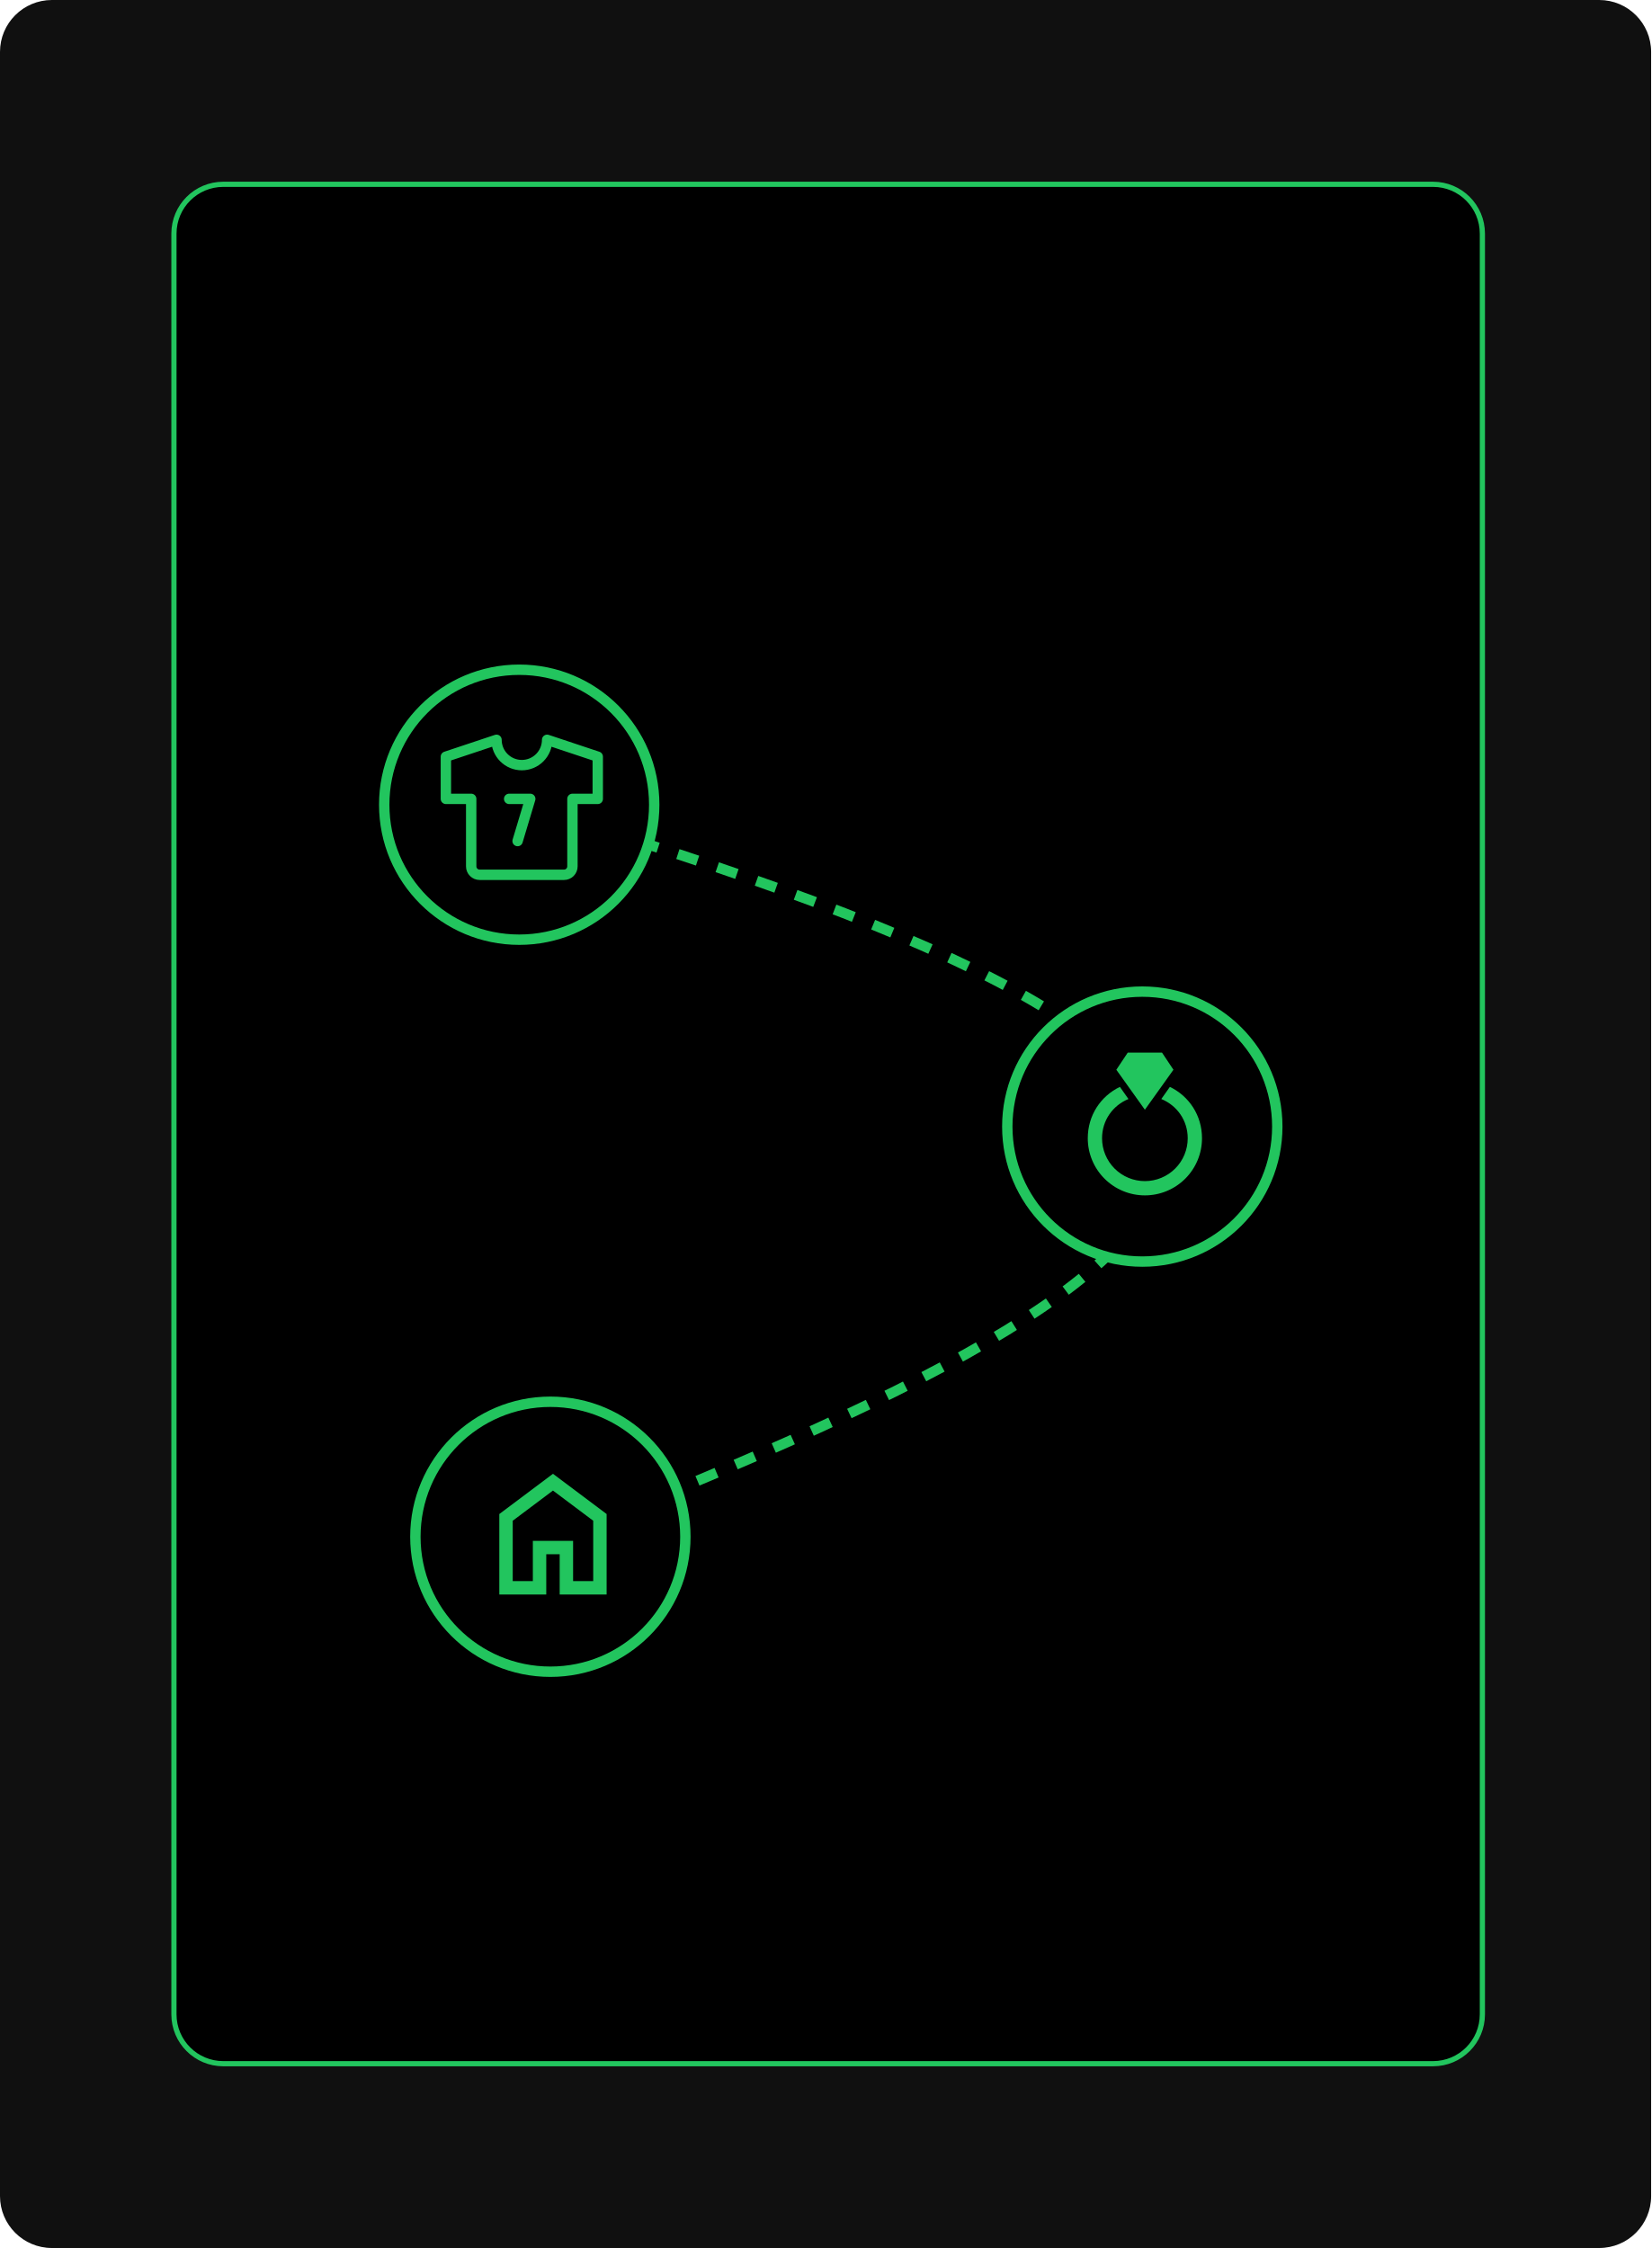
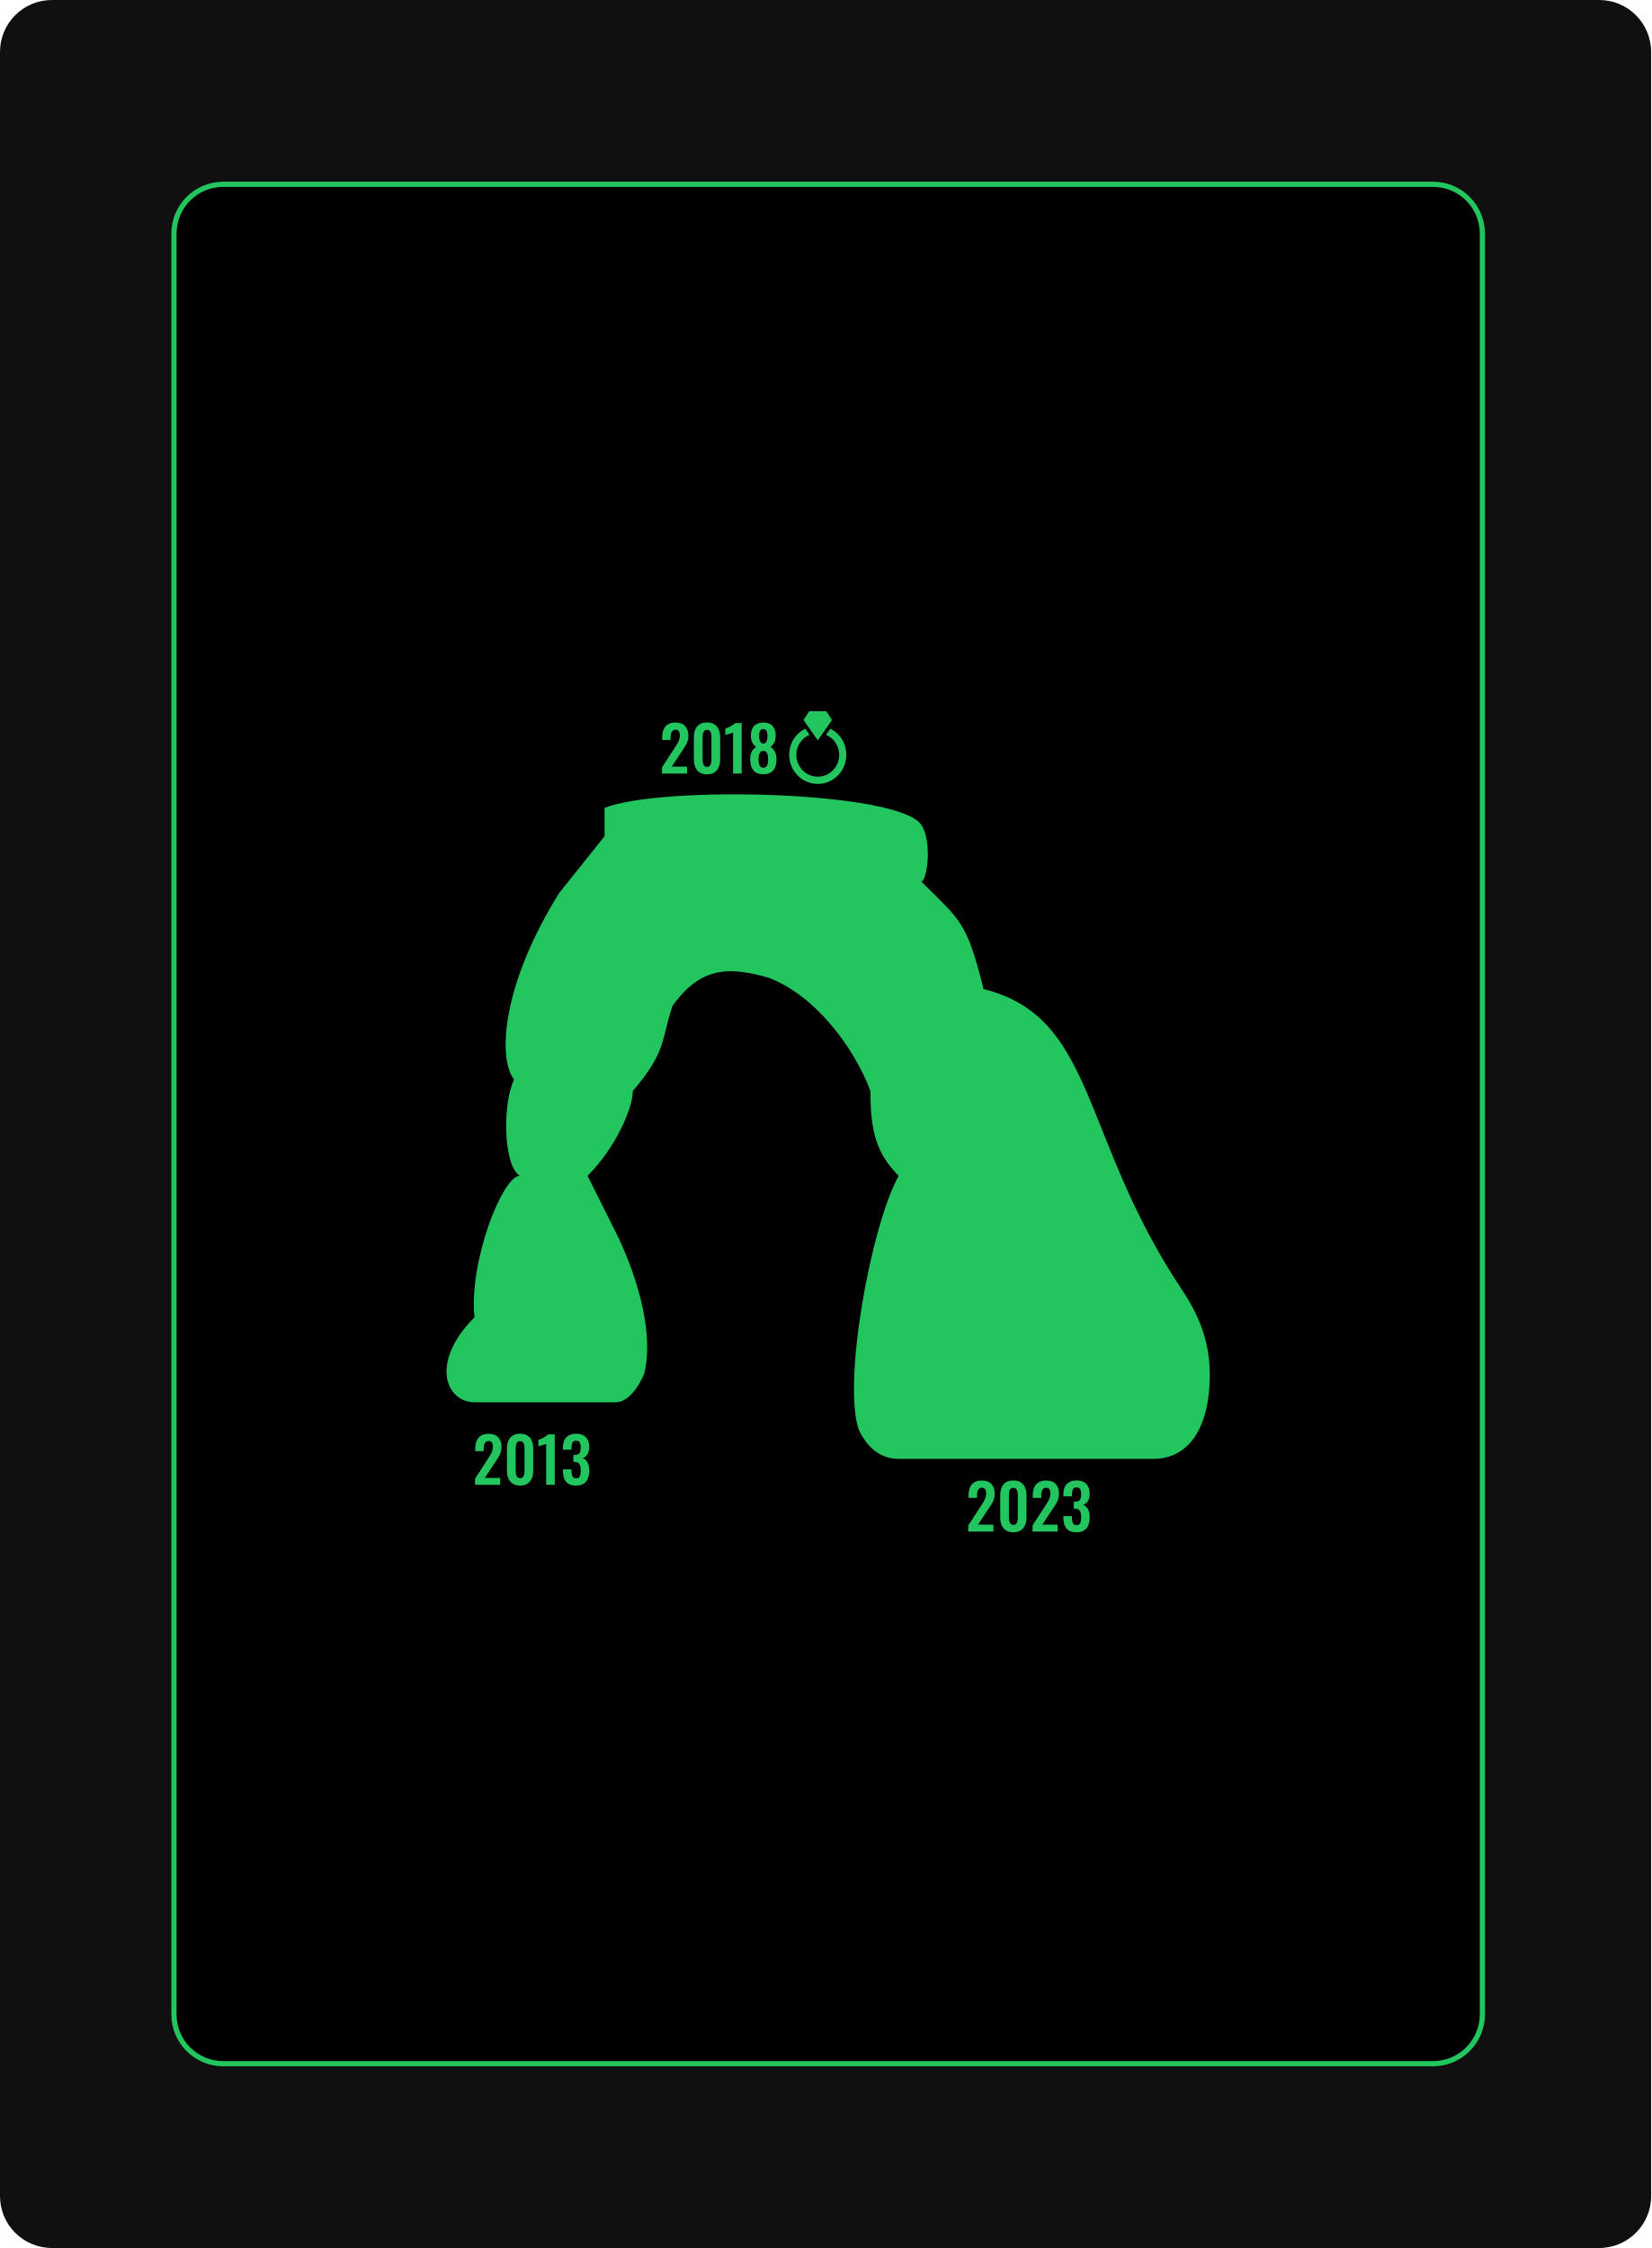
<svg xmlns="http://www.w3.org/2000/svg" width="318" height="433" viewBox="0 0 318 433" fill="none">
  <rect width="318" height="433" rx="10" fill="#101010" />
  <rect x="33.5" y="35.5" width="252" height="362" rx="9.5" fill="black" stroke="#22C55E" />
-   <path d="M100 155C275.327 206.959 255.125 238.981 100 299" stroke="#22C55E" stroke-width="2" stroke-dasharray="4 4" />
-   <circle cx="100" cy="155" r="26" fill="black" stroke="#22C55E" stroke-width="2" />
-   <circle cx="220" cy="217" r="26" fill="black" stroke="#22C55E" stroke-width="2" />
-   <circle cx="106" cy="296" r="26" fill="black" stroke="#22C55E" stroke-width="2" />
-   <path d="M220.5 213.75L215 206.05L217.2 202.75H223.8L226 206.05L220.5 213.75ZM225.312 209.35L223.663 211.688C226.688 212.925 228.75 215.812 228.75 219.25C228.75 221.438 227.881 223.536 226.334 225.084C224.786 226.631 222.688 227.5 220.5 227.5C218.312 227.5 216.214 226.631 214.666 225.084C213.119 223.536 212.25 221.438 212.25 219.25C212.25 215.812 214.312 212.925 217.337 211.688L215.688 209.35C211.975 211.138 209.5 214.85 209.5 219.25C209.5 222.167 210.659 224.965 212.722 227.028C214.785 229.091 217.583 230.25 220.5 230.25C223.417 230.25 226.215 229.091 228.278 227.028C230.341 224.965 231.5 222.167 231.5 219.25C231.5 214.85 229.025 211.138 225.312 209.35Z" fill="#22C55E" />
-   <path d="M98.75 304.542H102.625V296.792H110.375V304.542H114.25V292.917L106.5 287.104L98.75 292.917V304.542ZM96.167 307.125V291.625L106.5 283.875L116.833 291.625V307.125H107.792V299.375H105.208V307.125H96.167Z" fill="#22C55E" />
-   <path d="M105.375 142.5L115.125 145.75V153.875H110.25V166.875C110.25 167.306 110.079 167.719 109.774 168.024C109.469 168.329 109.056 168.5 108.625 168.5H92.375C91.944 168.5 91.531 168.329 91.226 168.024C90.921 167.719 90.75 167.306 90.75 166.875V153.875H85.875V145.75L95.625 142.5C95.625 143.793 96.139 145.033 97.053 145.947C97.967 146.861 99.207 147.375 100.5 147.375C101.793 147.375 103.033 146.861 103.947 145.947C104.861 145.033 105.375 143.793 105.375 142.5Z" stroke="#22C55E" stroke-width="2" stroke-linecap="round" stroke-linejoin="round" />
-   <path d="M98.062 153.875H102.125L99.688 162" stroke="#22C55E" stroke-width="2" stroke-linecap="round" stroke-linejoin="round" />
+   <path d="M100.095 226.486C96.827 224.305 96.827 212.312 99.005 207.951C95.737 203.589 96.827 189.416 107.72 171.971L116.436 161.068V155.617C127.329 151.256 173.084 152.346 177.441 158.888C179.62 162.158 178.531 169.79 177.441 169.79C185.067 177.422 186.156 177.422 189.425 190.506C211.212 195.957 207.944 218.853 227.553 248.291C229.732 251.562 233 257.014 233 264.646C233 275.549 228.642 281 222.106 281H173.084C168.726 281 166.547 277.729 165.458 275.549C162.19 266.826 167.637 236.298 173.084 226.486C168.726 222.124 167.637 217.763 167.637 210.131C164.369 201.409 156.743 191.596 148.028 188.325C140.402 186.145 134.955 186.145 129.508 193.777C127.329 200.319 128.419 202.499 121.883 210.131C121.883 213.402 118.614 221.034 113.167 226.486L118.614 237.388C121.883 243.93 126.24 255.923 124.061 264.646C124.061 264.646 121.883 270.097 118.614 270.097H91.38C85.933 270.097 82.665 262.465 91.38 253.743C90.29 242.84 96.827 226.486 100.095 226.486Z" fill="#22C55E" />
+   <path d="M157.5 142.6L154.75 138.68L155.85 137H159.15L160.25 138.68L157.5 142.6ZM159.906 140.36L159.081 141.55C160.594 142.18 161.625 143.65 161.625 145.4C161.625 146.514 161.19 147.582 160.417 148.37C159.643 149.158 158.594 149.6 157.5 149.6C156.406 149.6 155.357 149.158 154.583 148.37C153.81 147.582 153.375 146.514 153.375 145.4C153.375 143.65 154.406 142.18 155.919 141.55L155.094 140.36C153.237 141.27 152 143.16 152 145.4C152 146.885 152.579 148.31 153.611 149.36C154.642 150.41 156.041 151 157.5 151C158.959 151 160.358 150.41 161.389 149.36C162.421 148.31 163 146.885 163 145.4C163 143.16 161.763 141.27 159.906 140.36Z" fill="#22C55E" />
+   <path d="M91.492 286V284.824L93.892 281.116C94.068 280.844 94.232 280.584 94.384 280.336C94.544 280.088 94.672 279.832 94.768 279.568C94.872 279.296 94.924 279 94.924 278.68C94.924 278.32 94.86 278.044 94.732 277.852C94.604 277.66 94.404 277.564 94.132 277.564C93.876 277.564 93.676 277.636 93.532 277.78C93.388 277.924 93.288 278.112 93.232 278.344C93.184 278.576 93.16 278.832 93.16 279.112V279.52H91.528V279.088C91.528 278.512 91.612 278.008 91.78 277.576C91.956 277.136 92.232 276.792 92.608 276.544C92.984 276.296 93.476 276.172 94.084 276.172C94.916 276.172 95.54 276.396 95.956 276.844C96.372 277.292 96.58 277.916 96.58 278.716C96.58 279.116 96.524 279.48 96.412 279.808C96.3 280.128 96.152 280.436 95.968 280.732C95.784 281.028 95.584 281.332 95.368 281.644L93.376 284.668H96.328V286H91.492ZM100.169 286.144C99.601 286.144 99.129 286.024 98.753 285.784C98.385 285.544 98.105 285.212 97.913 284.788C97.729 284.364 97.637 283.876 97.637 283.324V279.016C97.637 278.448 97.725 277.952 97.901 277.528C98.085 277.096 98.361 276.76 98.729 276.52C99.105 276.28 99.585 276.16 100.169 276.16C100.753 276.16 101.229 276.28 101.597 276.52C101.973 276.76 102.249 277.096 102.425 277.528C102.609 277.952 102.701 278.448 102.701 279.016V283.324C102.701 283.876 102.605 284.364 102.413 284.788C102.229 285.212 101.949 285.544 101.573 285.784C101.205 286.024 100.737 286.144 100.169 286.144ZM100.169 284.716C100.417 284.716 100.601 284.64 100.721 284.488C100.841 284.336 100.921 284.152 100.961 283.936C101.001 283.72 101.021 283.508 101.021 283.3V279.04C101.021 278.816 101.001 278.596 100.961 278.38C100.929 278.156 100.853 277.968 100.733 277.816C100.613 277.664 100.425 277.588 100.169 277.588C99.913 277.588 99.725 277.664 99.605 277.816C99.485 277.968 99.405 278.156 99.365 278.38C99.333 278.596 99.317 278.816 99.317 279.04V283.3C99.317 283.508 99.337 283.72 99.377 283.936C99.425 284.152 99.509 284.336 99.629 284.488C99.749 284.64 99.929 284.716 100.169 284.716ZM105.187 286V278.116C105.139 278.14 105.043 278.176 104.899 278.224C104.763 278.272 104.611 278.32 104.443 278.368C104.275 278.408 104.119 278.448 103.975 278.488C103.839 278.528 103.743 278.56 103.687 278.584V277.348C103.799 277.308 103.939 277.252 104.107 277.18C104.275 277.108 104.451 277.028 104.635 276.94C104.827 276.844 105.003 276.74 105.163 276.628C105.331 276.516 105.467 276.4 105.571 276.28H106.843V286H105.187ZM110.957 286.144C110.349 286.144 109.857 286.032 109.481 285.808C109.113 285.576 108.845 285.252 108.677 284.836C108.509 284.412 108.425 283.92 108.425 283.36V283.024H110.069C110.069 283.048 110.069 283.088 110.069 283.144C110.069 283.2 110.069 283.256 110.069 283.312C110.077 283.616 110.105 283.876 110.153 284.092C110.201 284.308 110.289 284.472 110.417 284.584C110.553 284.696 110.737 284.752 110.969 284.752C111.217 284.752 111.401 284.692 111.521 284.572C111.649 284.452 111.733 284.276 111.773 284.044C111.821 283.812 111.845 283.536 111.845 283.216C111.845 282.72 111.765 282.332 111.605 282.052C111.453 281.764 111.153 281.608 110.705 281.584C110.689 281.584 110.649 281.584 110.585 281.584C110.529 281.584 110.477 281.584 110.429 281.584V280.252C110.469 280.252 110.509 280.252 110.549 280.252C110.597 280.252 110.641 280.252 110.681 280.252C111.121 280.244 111.425 280.128 111.593 279.904C111.761 279.672 111.845 279.304 111.845 278.8C111.845 278.392 111.781 278.072 111.653 277.84C111.533 277.608 111.297 277.492 110.945 277.492C110.601 277.492 110.369 277.62 110.249 277.876C110.137 278.132 110.077 278.464 110.069 278.872C110.069 278.928 110.069 278.988 110.069 279.052C110.069 279.108 110.069 279.168 110.069 279.232H108.425V278.764C108.425 278.212 108.521 277.744 108.713 277.36C108.913 276.968 109.201 276.672 109.577 276.472C109.953 276.264 110.409 276.16 110.945 276.16C111.497 276.16 111.961 276.26 112.337 276.46C112.713 276.66 112.997 276.952 113.189 277.336C113.389 277.712 113.489 278.176 113.489 278.728C113.489 279.304 113.369 279.776 113.129 280.144C112.889 280.512 112.581 280.752 112.205 280.864C112.461 280.944 112.685 281.084 112.877 281.284C113.069 281.476 113.217 281.732 113.321 282.052C113.433 282.364 113.489 282.744 113.489 283.192C113.489 283.776 113.405 284.292 113.237 284.74C113.077 285.18 112.809 285.524 112.433 285.772C112.065 286.02 111.573 286.144 110.957 286.144Z" fill="#22C55E" />
+   <path d="M186.492 295V293.824L188.892 290.116C189.068 289.844 189.232 289.584 189.384 289.336C189.544 289.088 189.672 288.832 189.768 288.568C189.872 288.296 189.924 288 189.924 287.68C189.924 287.32 189.86 287.044 189.732 286.852C189.604 286.66 189.404 286.564 189.132 286.564C188.876 286.564 188.676 286.636 188.532 286.78C188.388 286.924 188.288 287.112 188.232 287.344C188.184 287.576 188.16 287.832 188.16 288.112V288.52H186.528V288.088C186.528 287.512 186.612 287.008 186.78 286.576C186.956 286.136 187.232 285.792 187.608 285.544C187.984 285.296 188.476 285.172 189.084 285.172C189.916 285.172 190.54 285.396 190.956 285.844C191.372 286.292 191.58 286.916 191.58 287.716C191.58 288.116 191.524 288.48 191.412 288.808C191.3 289.128 191.152 289.436 190.968 289.732C190.784 290.028 190.584 290.332 190.368 290.644L188.376 293.668H191.328V295H186.492ZM195.169 295.144C194.601 295.144 194.129 295.024 193.753 294.784C193.385 294.544 193.105 294.212 192.913 293.788C192.729 293.364 192.637 292.876 192.637 292.324V288.016C192.637 287.448 192.725 286.952 192.901 286.528C193.085 286.096 193.361 285.76 193.729 285.52C194.105 285.28 194.585 285.16 195.169 285.16C195.753 285.16 196.229 285.28 196.597 285.52C196.973 285.76 197.249 286.096 197.425 286.528C197.609 286.952 197.701 287.448 197.701 288.016V292.324C197.701 292.876 197.605 293.364 197.413 293.788C197.229 294.212 196.949 294.544 196.573 294.784C196.205 295.024 195.737 295.144 195.169 295.144ZM195.169 293.716C195.417 293.716 195.601 293.64 195.721 293.488C195.841 293.336 195.921 293.152 195.961 292.936C196.001 292.72 196.021 292.508 196.021 292.3V288.04C196.021 287.816 196.001 287.596 195.961 287.38C195.929 287.156 195.853 286.968 195.733 286.816C195.613 286.664 195.425 286.588 195.169 286.588C194.913 286.588 194.725 286.664 194.605 286.816C194.485 286.968 194.405 287.156 194.365 287.38C194.333 287.596 194.317 287.816 194.317 288.04V292.3C194.317 292.508 194.337 292.72 194.377 292.936C194.425 293.152 194.509 293.336 194.629 293.488C194.749 293.64 194.929 293.716 195.169 293.716ZM198.867 295V293.824L201.267 290.116C201.443 289.844 201.607 289.584 201.759 289.336C201.919 289.088 202.047 288.832 202.143 288.568C202.247 288.296 202.299 288 202.299 287.68C202.299 287.32 202.235 287.044 202.107 286.852C201.979 286.66 201.779 286.564 201.507 286.564C201.251 286.564 201.051 286.636 200.907 286.78C200.763 286.924 200.663 287.112 200.607 287.344C200.559 287.576 200.535 287.832 200.535 288.112V288.52H198.903V288.088C198.903 287.512 198.987 287.008 199.155 286.576C199.331 286.136 199.607 285.792 199.983 285.544C200.359 285.296 200.851 285.172 201.459 285.172C202.291 285.172 202.915 285.396 203.331 285.844C203.747 286.292 203.955 286.916 203.955 287.716C203.955 288.116 203.899 288.48 203.787 288.808C203.675 289.128 203.527 289.436 203.343 289.732C203.159 290.028 202.959 290.332 202.743 290.644L200.751 293.668H203.703V295H198.867ZM207.34 295.144C206.732 295.144 206.24 295.032 205.864 294.808C205.496 294.576 205.228 294.252 205.06 293.836C204.892 293.412 204.808 292.92 204.808 292.36V292.024H206.452C206.452 292.048 206.452 292.088 206.452 292.144C206.452 292.2 206.452 292.256 206.452 292.312C206.46 292.616 206.488 292.876 206.536 293.092C206.584 293.308 206.672 293.472 206.8 293.584C206.936 293.696 207.12 293.752 207.352 293.752C207.6 293.752 207.784 293.692 207.904 293.572C208.032 293.452 208.116 293.276 208.156 293.044C208.204 292.812 208.228 292.536 208.228 292.216C208.228 291.72 208.148 291.332 207.988 291.052C207.836 290.764 207.536 290.608 207.088 290.584C207.072 290.584 207.032 290.584 206.968 290.584C206.912 290.584 206.86 290.584 206.812 290.584V289.252C206.852 289.252 206.892 289.252 206.932 289.252C206.98 289.252 207.024 289.252 207.064 289.252C207.504 289.244 207.808 289.128 207.976 288.904C208.144 288.672 208.228 288.304 208.228 287.8C208.228 287.392 208.164 287.072 208.036 286.84C207.916 286.608 207.68 286.492 207.328 286.492C206.984 286.492 206.752 286.62 206.632 286.876C206.52 287.132 206.46 287.464 206.452 287.872C206.452 287.928 206.452 287.988 206.452 288.052C206.452 288.108 206.452 288.168 206.452 288.232H204.808V287.764C204.808 287.212 204.904 286.744 205.096 286.36C205.296 285.968 205.584 285.672 205.96 285.472C206.336 285.264 206.792 285.16 207.328 285.16C207.88 285.16 208.344 285.26 208.72 285.46C209.096 285.66 209.38 285.952 209.572 286.336C209.772 286.712 209.872 287.176 209.872 287.728C209.872 288.304 209.752 288.776 209.512 289.144C209.272 289.512 208.964 289.752 208.588 289.864C208.844 289.944 209.068 290.084 209.26 290.284C209.452 290.476 209.6 290.732 209.704 291.052C209.816 291.364 209.872 291.744 209.872 292.192C209.872 292.776 209.788 293.292 209.62 293.74C209.46 294.18 209.192 294.524 208.816 294.772C208.448 295.02 207.956 295.144 207.34 295.144Z" fill="#22C55E" />
+   <path d="M127.492 149V147.824L129.892 144.116C130.068 143.844 130.232 143.584 130.384 143.336C130.544 143.088 130.672 142.832 130.768 142.568C130.872 142.296 130.924 142 130.924 141.68C130.924 141.32 130.86 141.044 130.732 140.852C130.604 140.66 130.404 140.564 130.132 140.564C129.876 140.564 129.676 140.636 129.532 140.78C129.388 140.924 129.288 141.112 129.232 141.344C129.184 141.576 129.16 141.832 129.16 142.112V142.52H127.528V142.088C127.528 141.512 127.612 141.008 127.78 140.576C127.956 140.136 128.232 139.792 128.608 139.544C128.984 139.296 129.476 139.172 130.084 139.172C130.916 139.172 131.54 139.396 131.956 139.844C132.372 140.292 132.58 140.916 132.58 141.716C132.58 142.116 132.524 142.48 132.412 142.808C132.3 143.128 132.152 143.436 131.968 143.732C131.784 144.028 131.584 144.332 131.368 144.644L129.376 147.668H132.328V149H127.492ZM136.169 149.144C135.601 149.144 135.129 149.024 134.753 148.784C134.385 148.544 134.105 148.212 133.913 147.788C133.729 147.364 133.637 146.876 133.637 146.324V142.016C133.637 141.448 133.725 140.952 133.901 140.528C134.085 140.096 134.361 139.76 134.729 139.52C135.105 139.28 135.585 139.16 136.169 139.16C136.753 139.16 137.229 139.28 137.597 139.52C137.973 139.76 138.249 140.096 138.425 140.528C138.609 140.952 138.701 141.448 138.701 142.016V146.324C138.701 146.876 138.605 147.364 138.413 147.788C138.229 148.212 137.949 148.544 137.573 148.784C137.205 149.024 136.737 149.144 136.169 149.144ZM136.169 147.716C136.417 147.716 136.601 147.64 136.721 147.488C136.841 147.336 136.921 147.152 136.961 146.936C137.001 146.72 137.021 146.508 137.021 146.3V142.04C137.021 141.816 137.001 141.596 136.961 141.38C136.929 141.156 136.853 140.968 136.733 140.816C136.613 140.664 136.425 140.588 136.169 140.588C135.913 140.588 135.725 140.664 135.605 140.816C135.485 140.968 135.405 141.156 135.365 141.38C135.333 141.596 135.317 141.816 135.317 142.04V146.3C135.317 146.508 135.337 146.72 135.377 146.936C135.425 147.152 135.509 147.336 135.629 147.488C135.749 147.64 135.929 147.716 136.169 147.716ZM141.187 149V141.116C141.139 141.14 141.043 141.176 140.899 141.224C140.763 141.272 140.611 141.32 140.443 141.368C140.275 141.408 140.119 141.448 139.975 141.488C139.839 141.528 139.743 141.56 139.687 141.584V140.348C139.799 140.308 139.939 140.252 140.107 140.18C140.275 140.108 140.451 140.028 140.635 139.94C140.827 139.844 141.003 139.74 141.163 139.628C141.331 139.516 141.467 139.4 141.571 139.28H142.843V149H141.187ZM147.017 149.132C146.401 149.132 145.905 149.008 145.529 148.76C145.153 148.512 144.885 148.168 144.725 147.728C144.565 147.28 144.485 146.764 144.485 146.18C144.485 145.9 144.509 145.644 144.557 145.412C144.613 145.172 144.689 144.956 144.785 144.764C144.889 144.572 145.013 144.404 145.157 144.26C145.301 144.108 145.465 143.984 145.649 143.888C145.361 143.688 145.117 143.416 144.917 143.072C144.725 142.72 144.625 142.276 144.617 141.74C144.617 141.212 144.701 140.756 144.869 140.372C145.045 139.98 145.313 139.684 145.673 139.484C146.033 139.276 146.481 139.172 147.017 139.172C147.561 139.172 148.009 139.276 148.361 139.484C148.713 139.692 148.973 139.988 149.141 140.372C149.317 140.756 149.401 141.212 149.393 141.74C149.385 142.284 149.285 142.728 149.093 143.072C148.909 143.416 148.673 143.688 148.385 143.888C148.569 143.984 148.733 144.108 148.877 144.26C149.021 144.404 149.141 144.572 149.237 144.764C149.341 144.956 149.417 145.172 149.465 145.412C149.521 145.644 149.549 145.9 149.549 146.18C149.557 146.764 149.477 147.28 149.309 147.728C149.149 148.168 148.881 148.512 148.505 148.76C148.137 149.008 147.641 149.132 147.017 149.132ZM147.017 147.872C147.281 147.872 147.477 147.792 147.605 147.632C147.741 147.472 147.829 147.272 147.869 147.032C147.909 146.784 147.929 146.532 147.929 146.276C147.937 146.004 147.917 145.744 147.869 145.496C147.821 145.24 147.729 145.032 147.593 144.872C147.465 144.712 147.273 144.632 147.017 144.632C146.769 144.632 146.577 144.712 146.441 144.872C146.313 145.032 146.221 145.236 146.165 145.484C146.117 145.732 146.093 145.996 146.093 146.276C146.093 146.532 146.113 146.784 146.153 147.032C146.201 147.28 146.293 147.484 146.429 147.644C146.565 147.796 146.761 147.872 147.017 147.872ZM147.017 143.228C147.217 143.22 147.373 143.152 147.485 143.024C147.605 142.888 147.689 142.704 147.737 142.472C147.785 142.24 147.809 141.976 147.809 141.68C147.809 141.312 147.749 141.012 147.629 140.78C147.509 140.548 147.305 140.432 147.017 140.432C146.737 140.432 146.529 140.548 146.393 140.78C146.265 141.012 146.201 141.308 146.201 141.668C146.201 141.964 146.225 142.232 146.273 142.472C146.329 142.704 146.417 142.888 146.537 143.024C146.657 143.152 146.817 143.22 147.017 143.228Z" fill="#22C55E" />
</svg>
